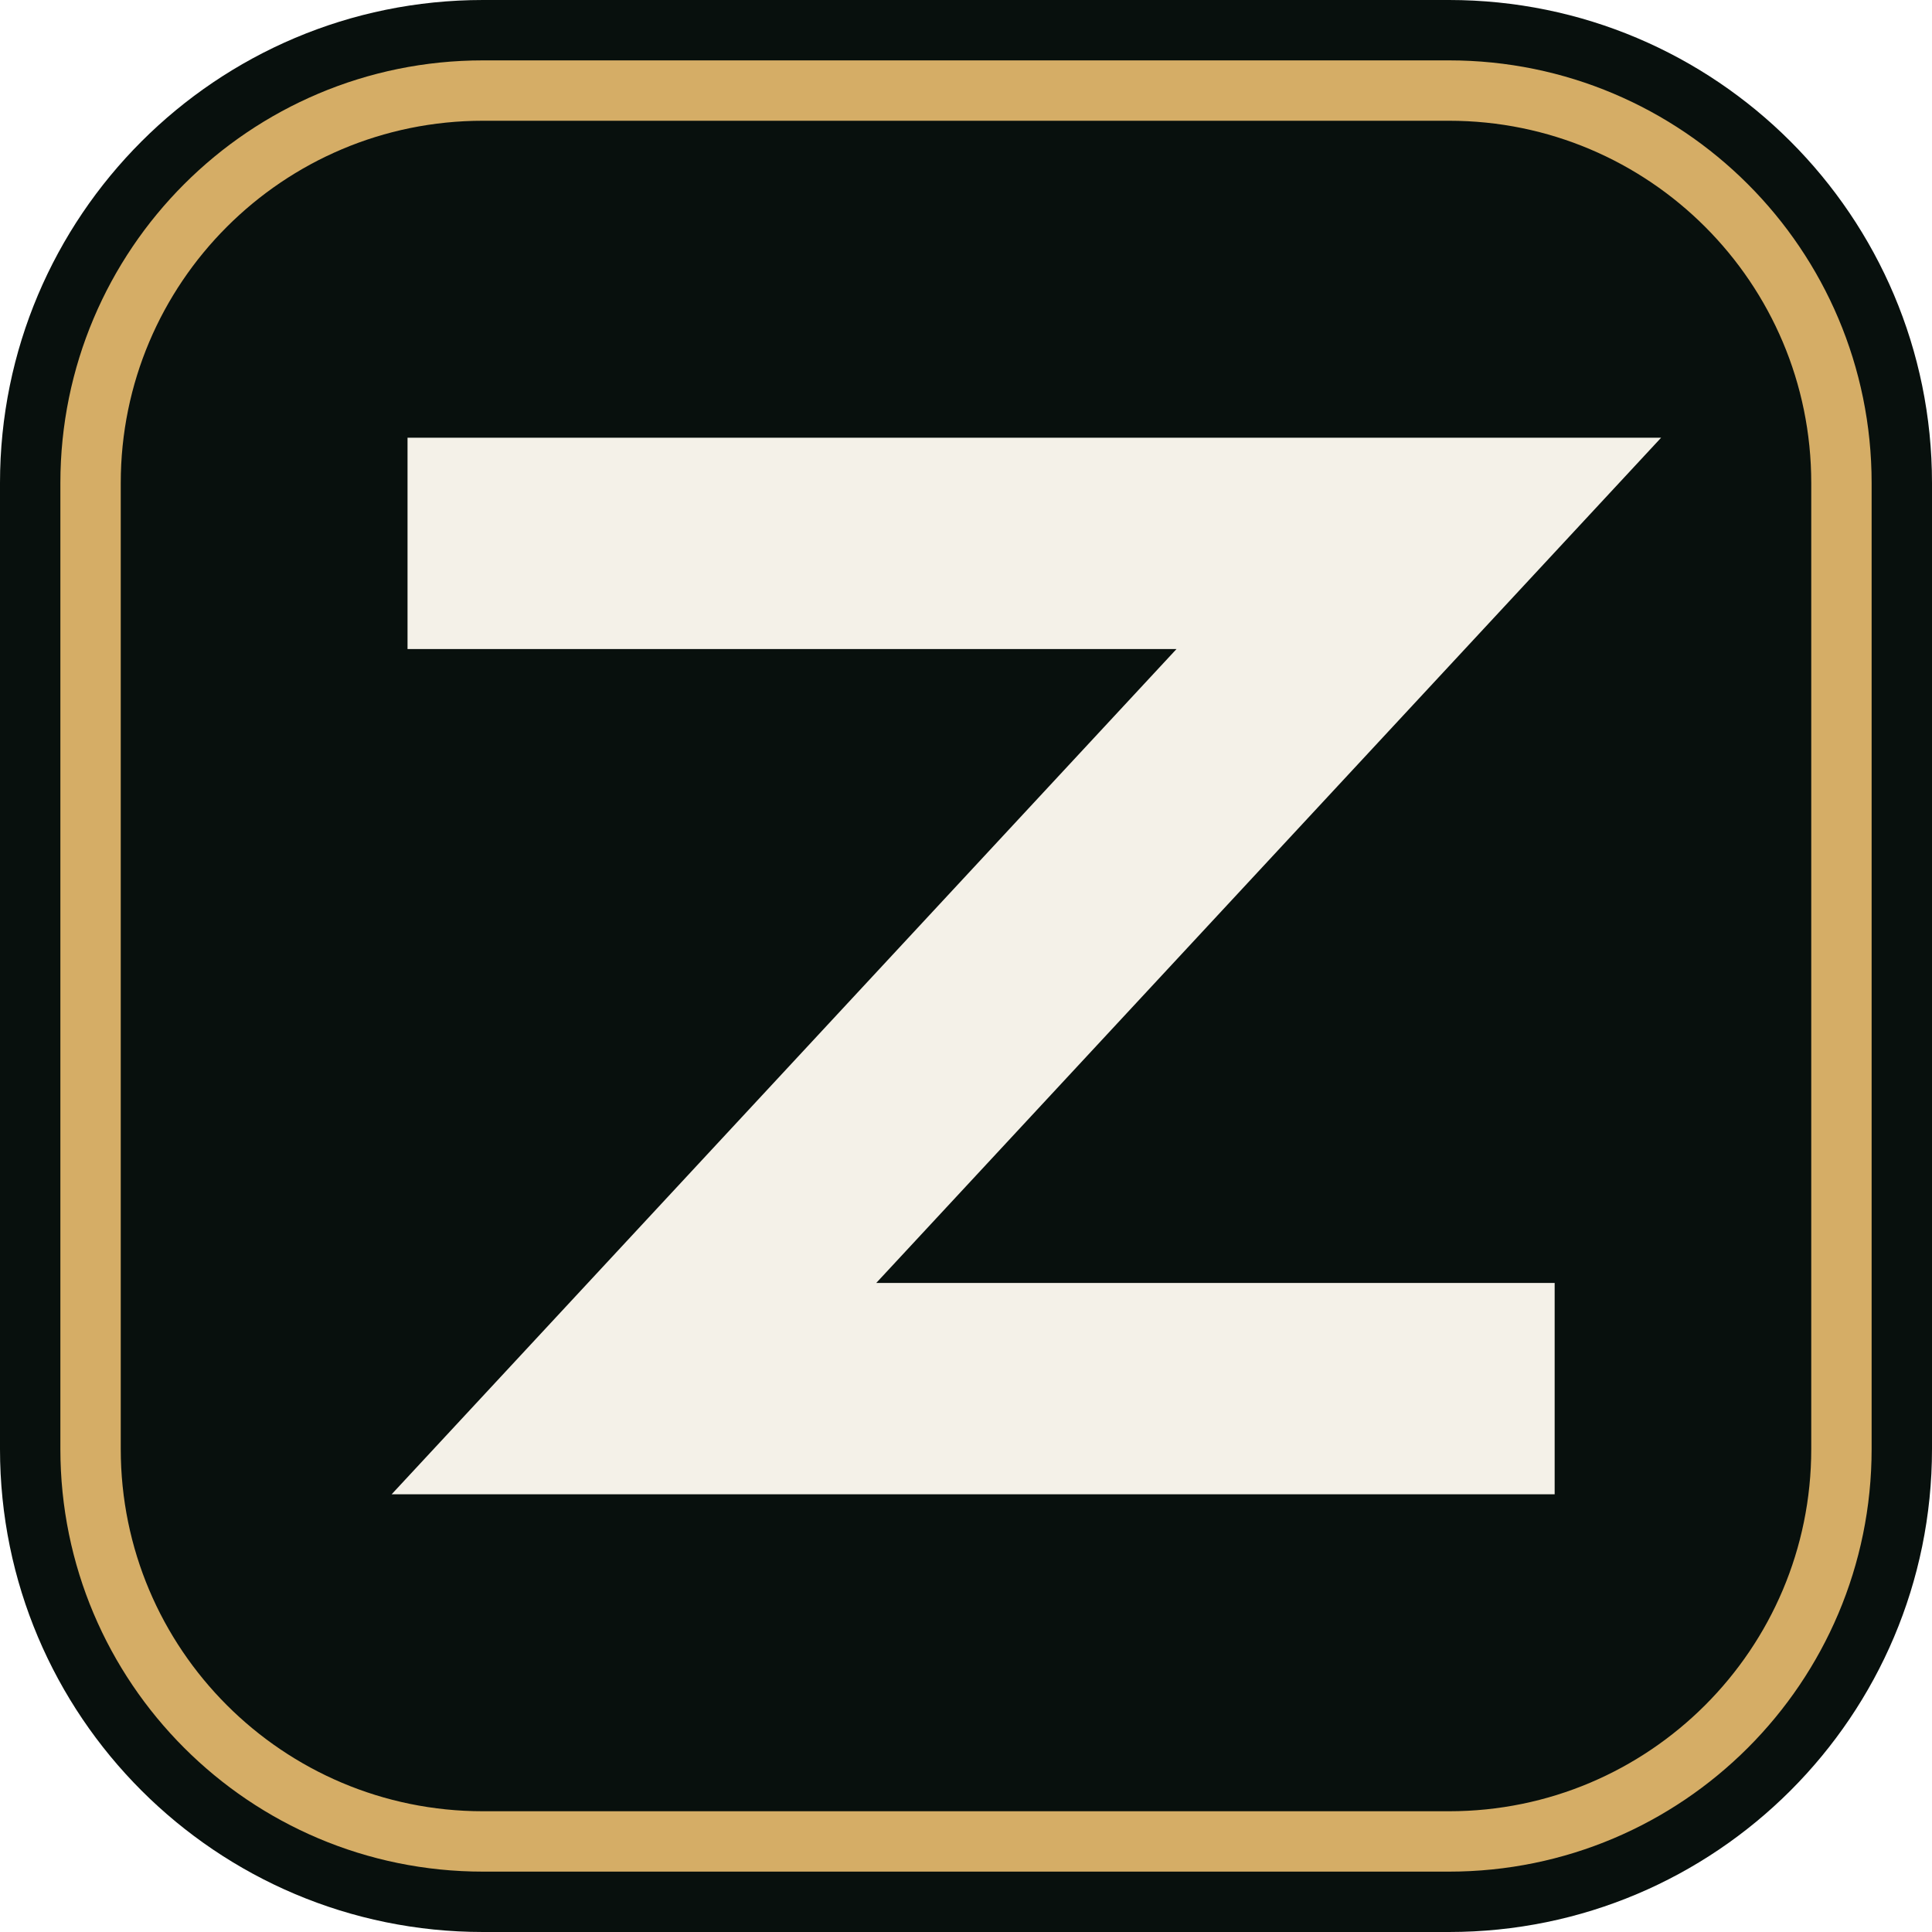
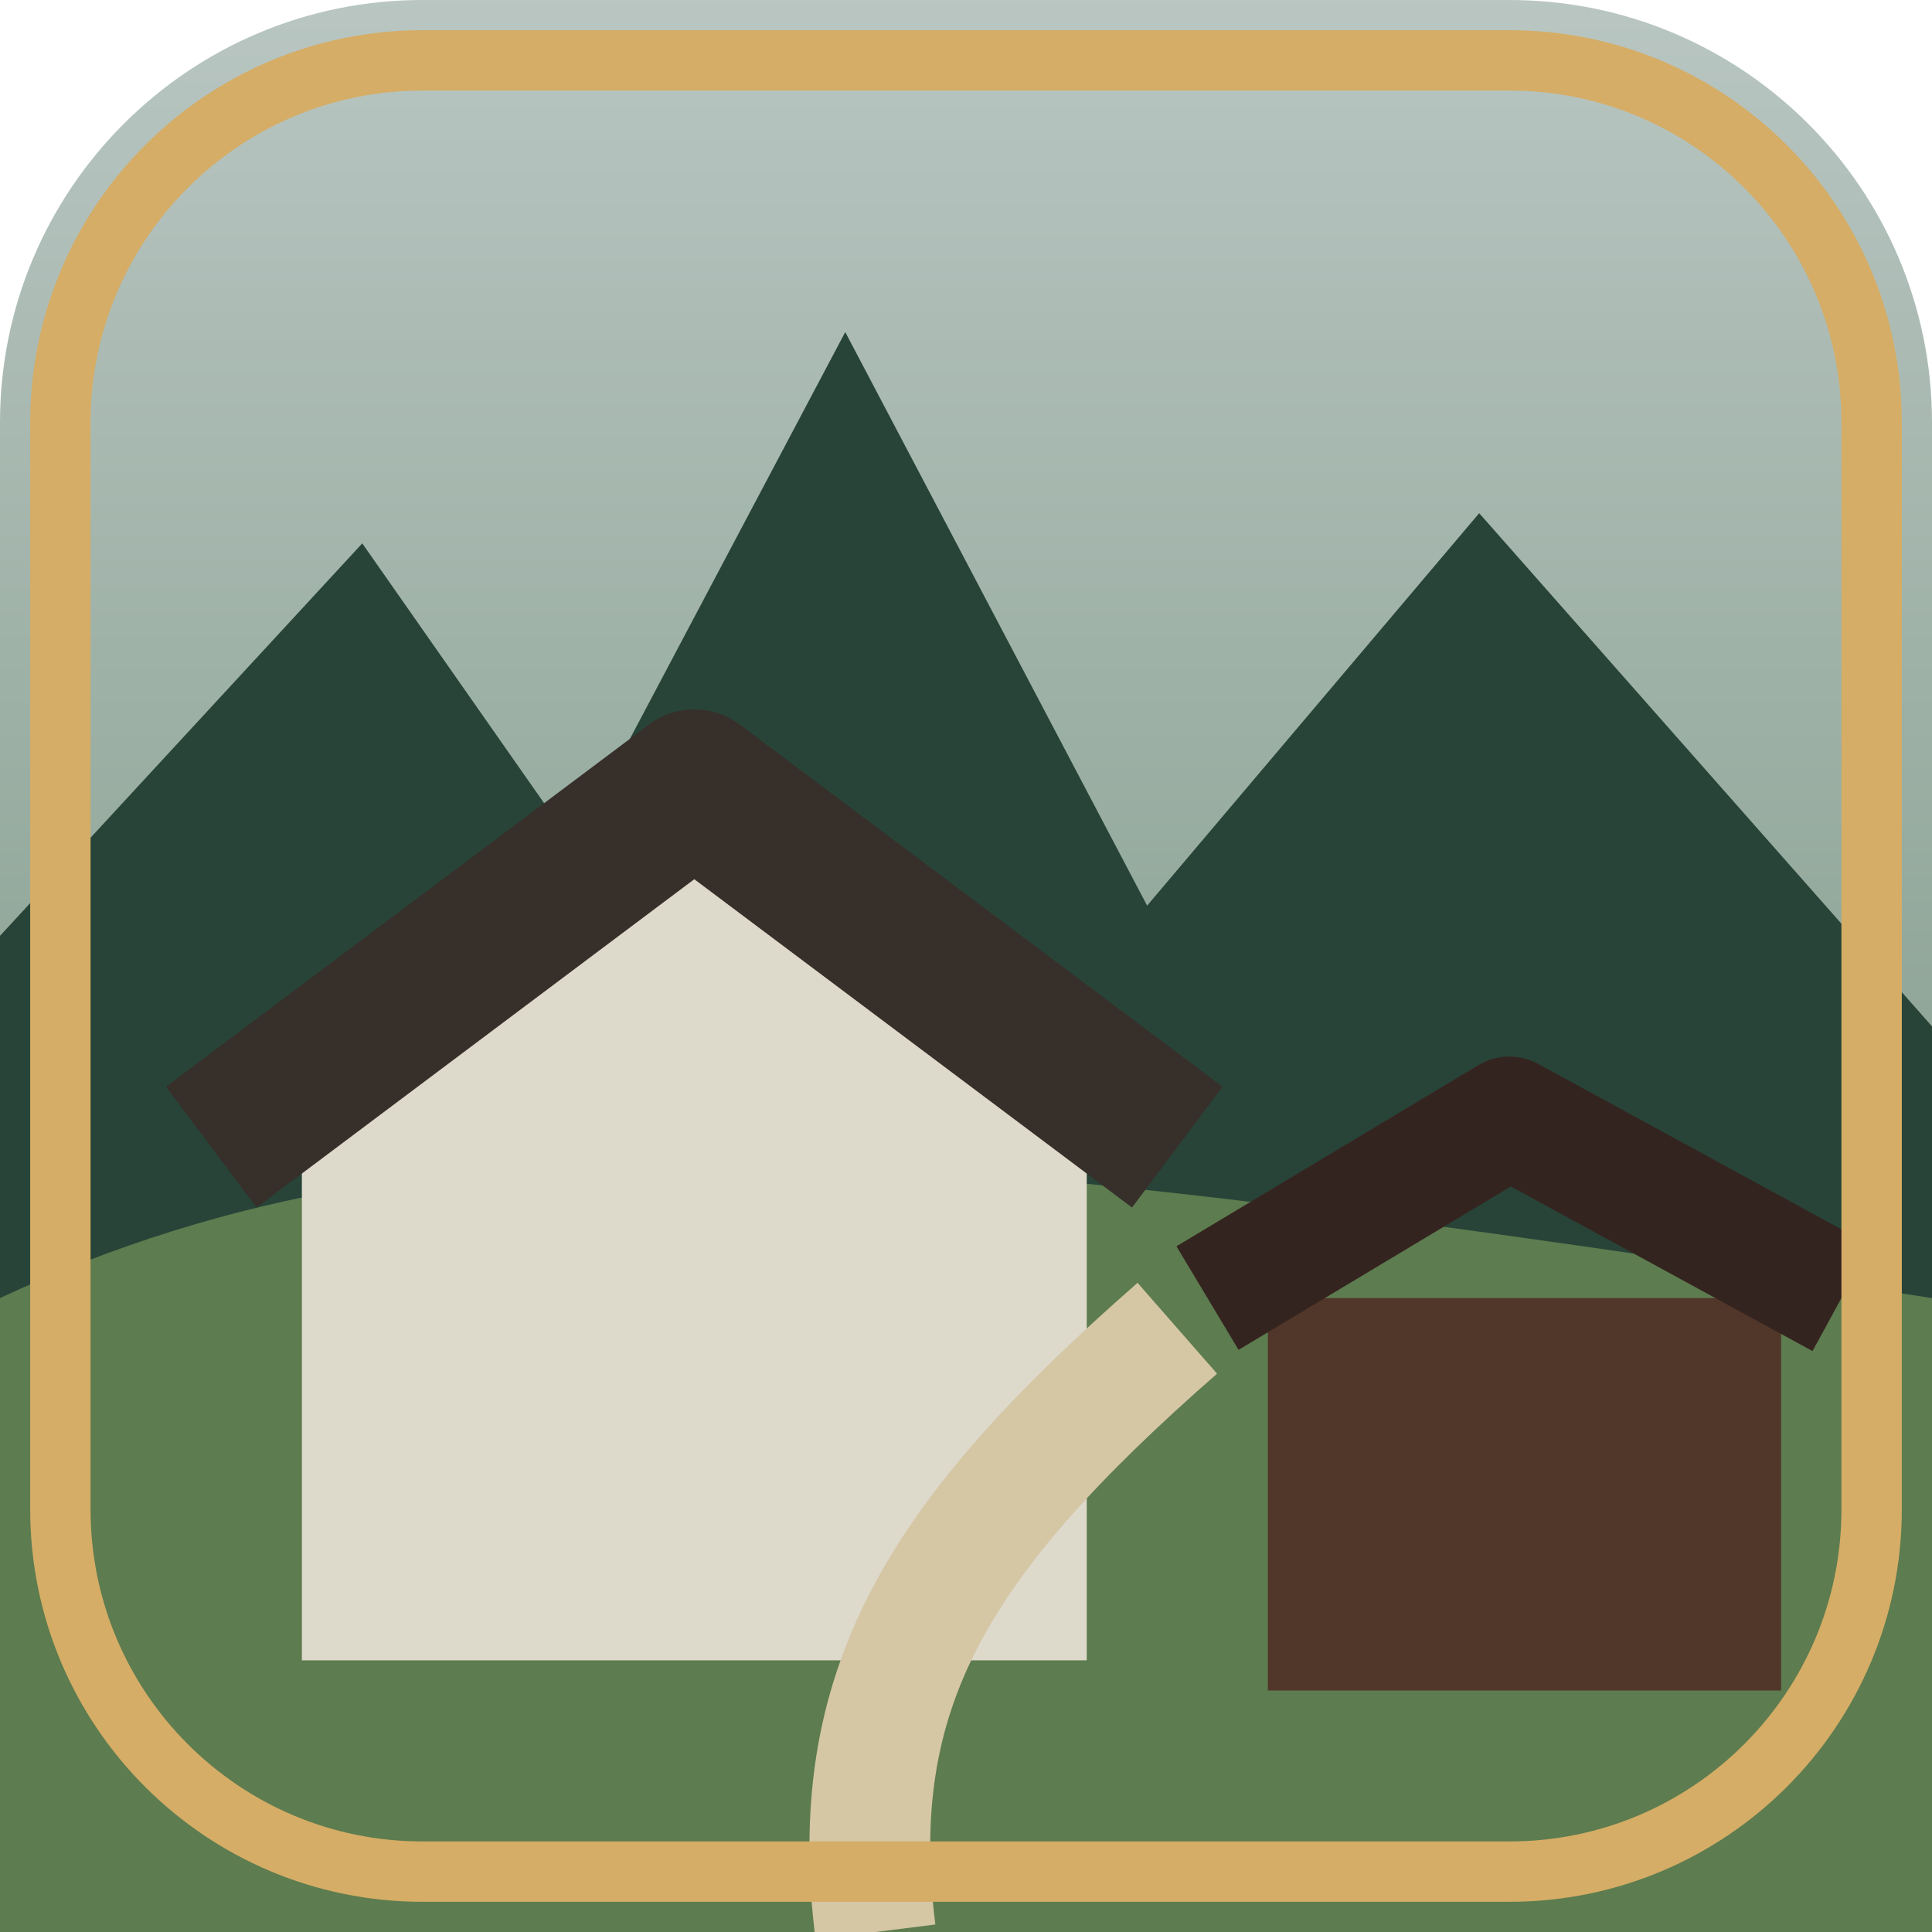
<svg xmlns="http://www.w3.org/2000/svg" viewBox="0 0 64 64" role="img" aria-label="Zakrajshek family archive">
-   <rect width="64" height="64" rx="16" fill="#08100d" />
-   <rect x="3" y="3" width="58" height="58" rx="13" fill="none" stroke="#d5ad66" stroke-width="2" />
-   <path d="M17 18h30L21 46h27" fill="none" stroke="#f4f1e8" stroke-width="7" stroke-linecap="square" stroke-linejoin="miter" />
+   <defs>
+     <linearGradient id="sky" x2="0" y2="1">
+       <stop stop-color="#b9c6c2" />
+       <stop offset="1" stop-color="#6d8b75" />
+     </linearGradient>
+   </defs>
+   <rect width="64" height="64" rx="14" fill="url(#sky)" />
+   <path d="M0 31L12 18l7 10 9-17 10 19 11-13 15 17v30H0z" fill="#284438" />
+   <path d="M0 43c15-7 31-5 64 0v21H0z" fill="#5d7c4f" />
+   <path d="M10 38l13-9 13 9v17H10z" fill="#ddd9cb" />
+   <path d="M7 38l16-12 16 12" fill="none" stroke="#362f2a" stroke-width="5" stroke-linejoin="round" />
+   <path d="M42 43h17v13H42z" fill="#51362a" />
+   <path d="M40 43l10-6 11 6" fill="none" stroke="#34241f" stroke-width="4" stroke-linejoin="round" />
+   <path d="M29 64c-1-8 2-13 10-20" fill="none" stroke="#d5c6a4" stroke-width="4" />
+   <rect x="2" y="2" width="60" height="60" rx="12" fill="none" stroke="#d5ad66" stroke-width="2" />
</svg>
